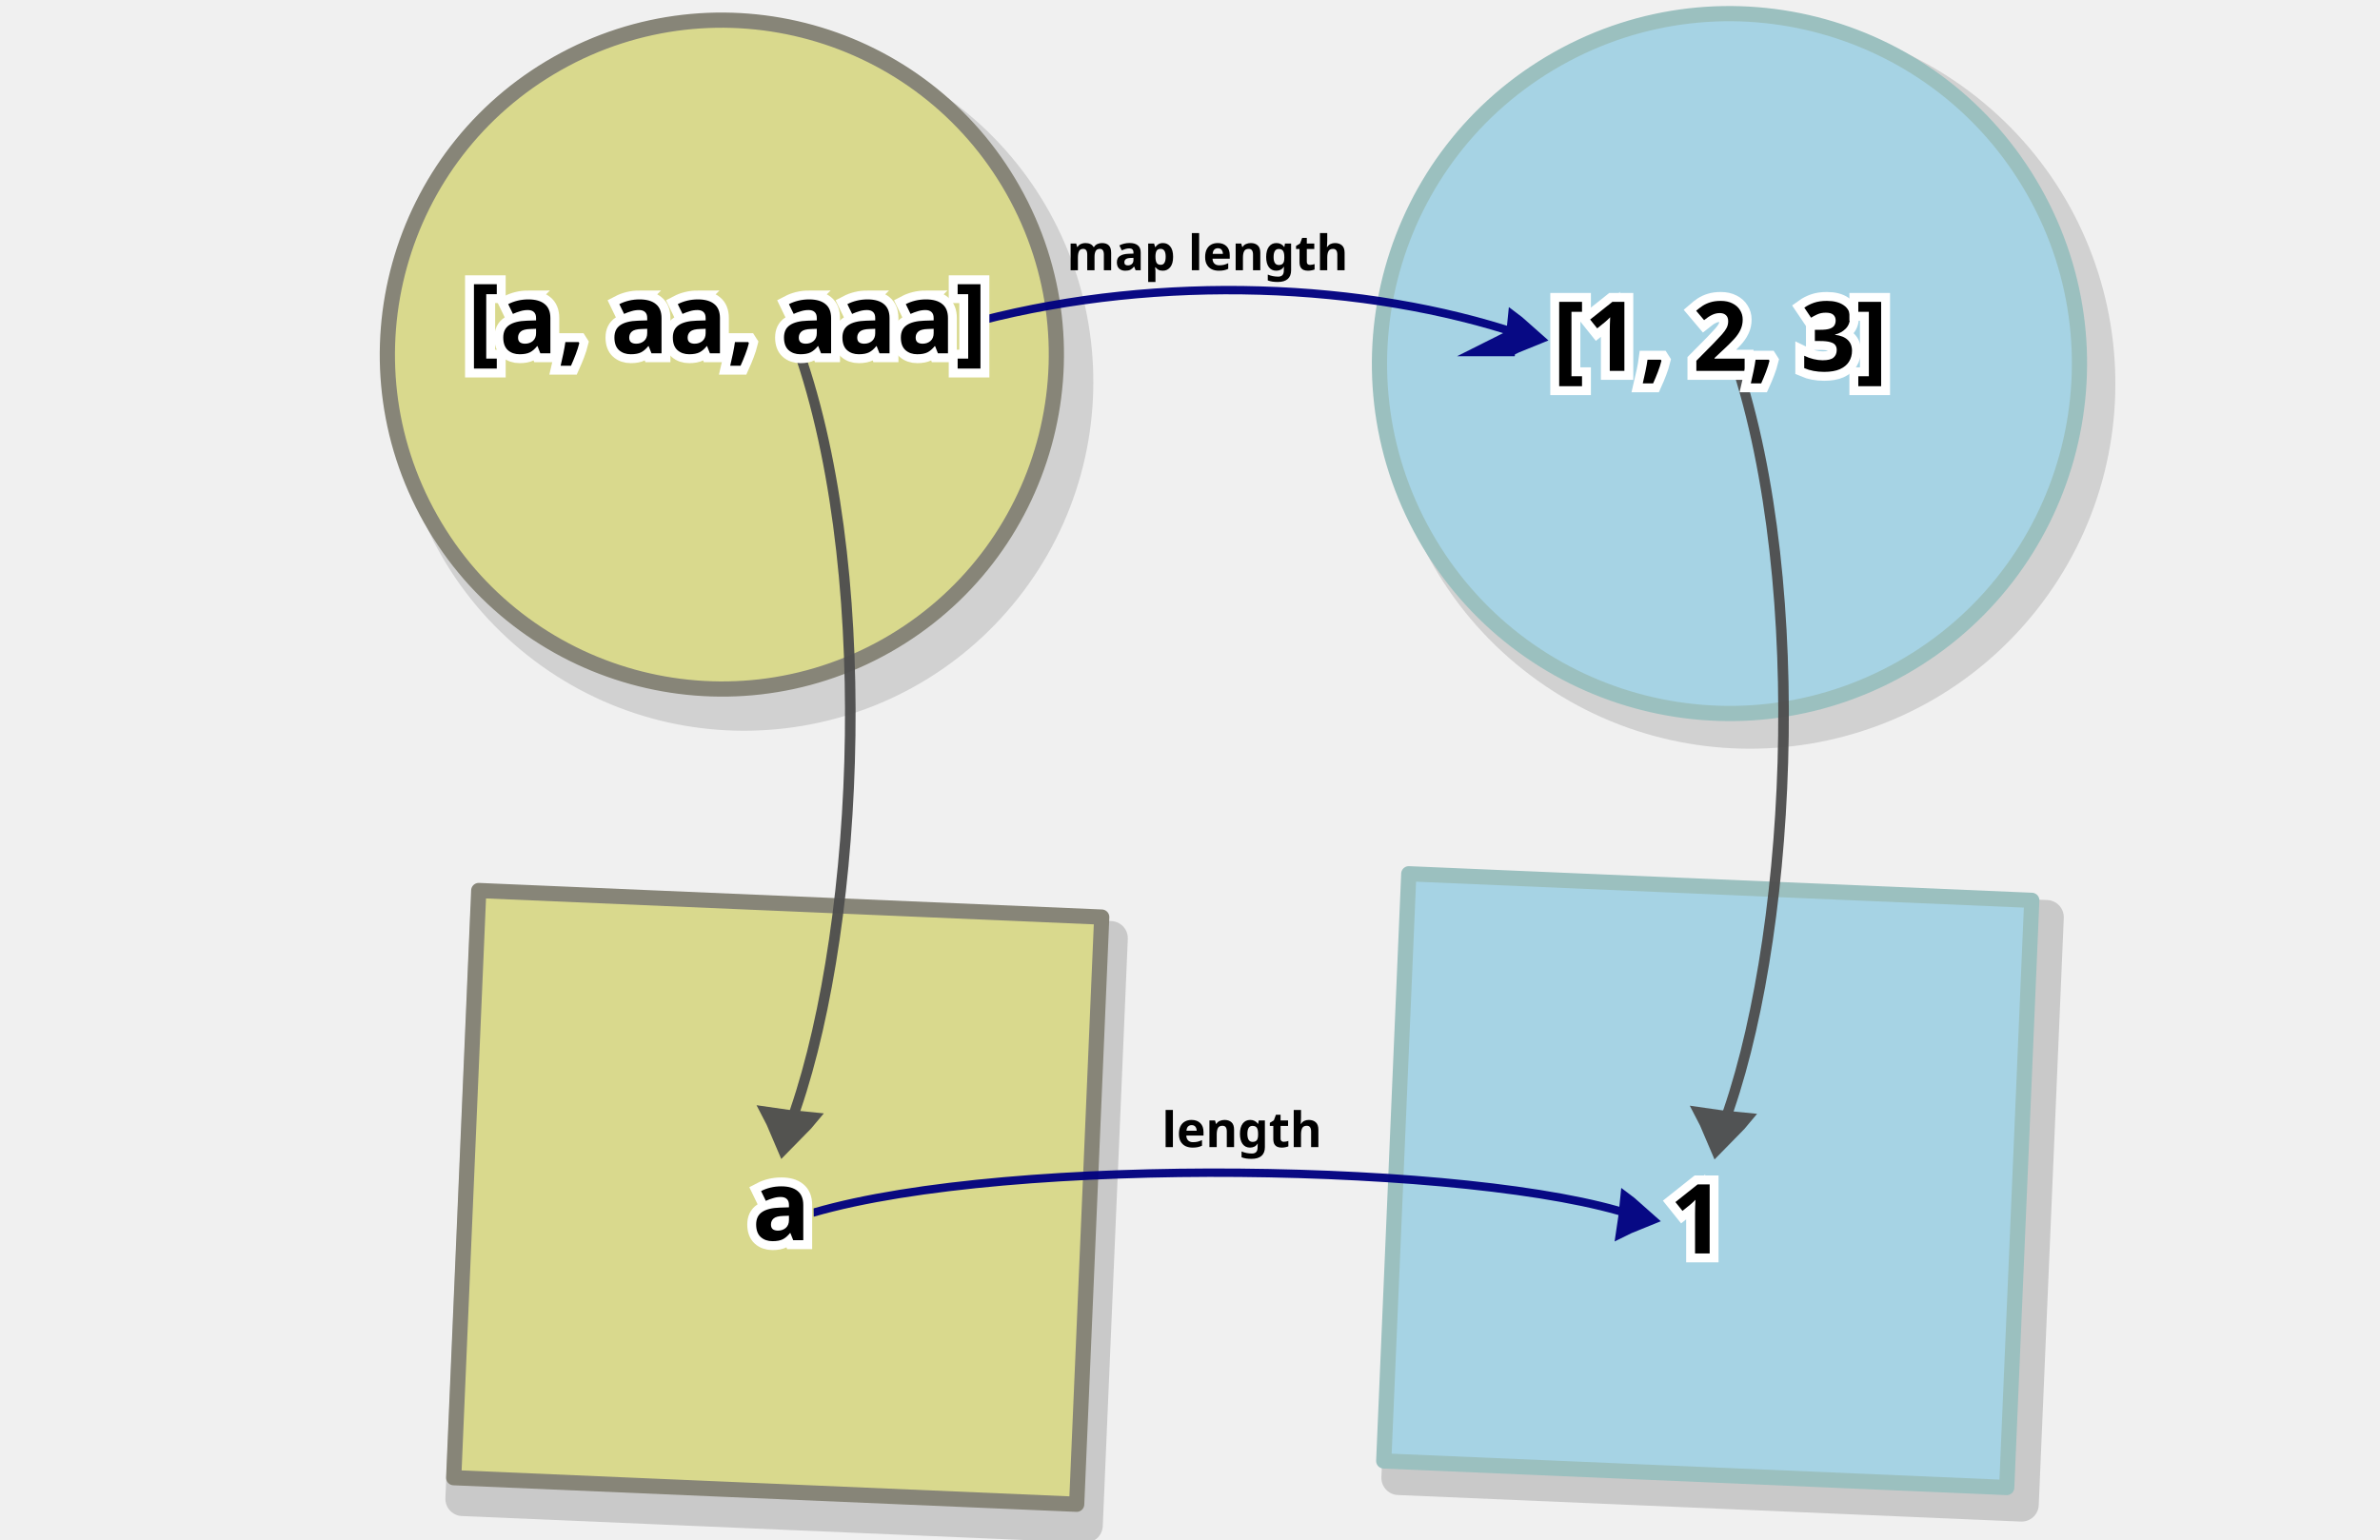
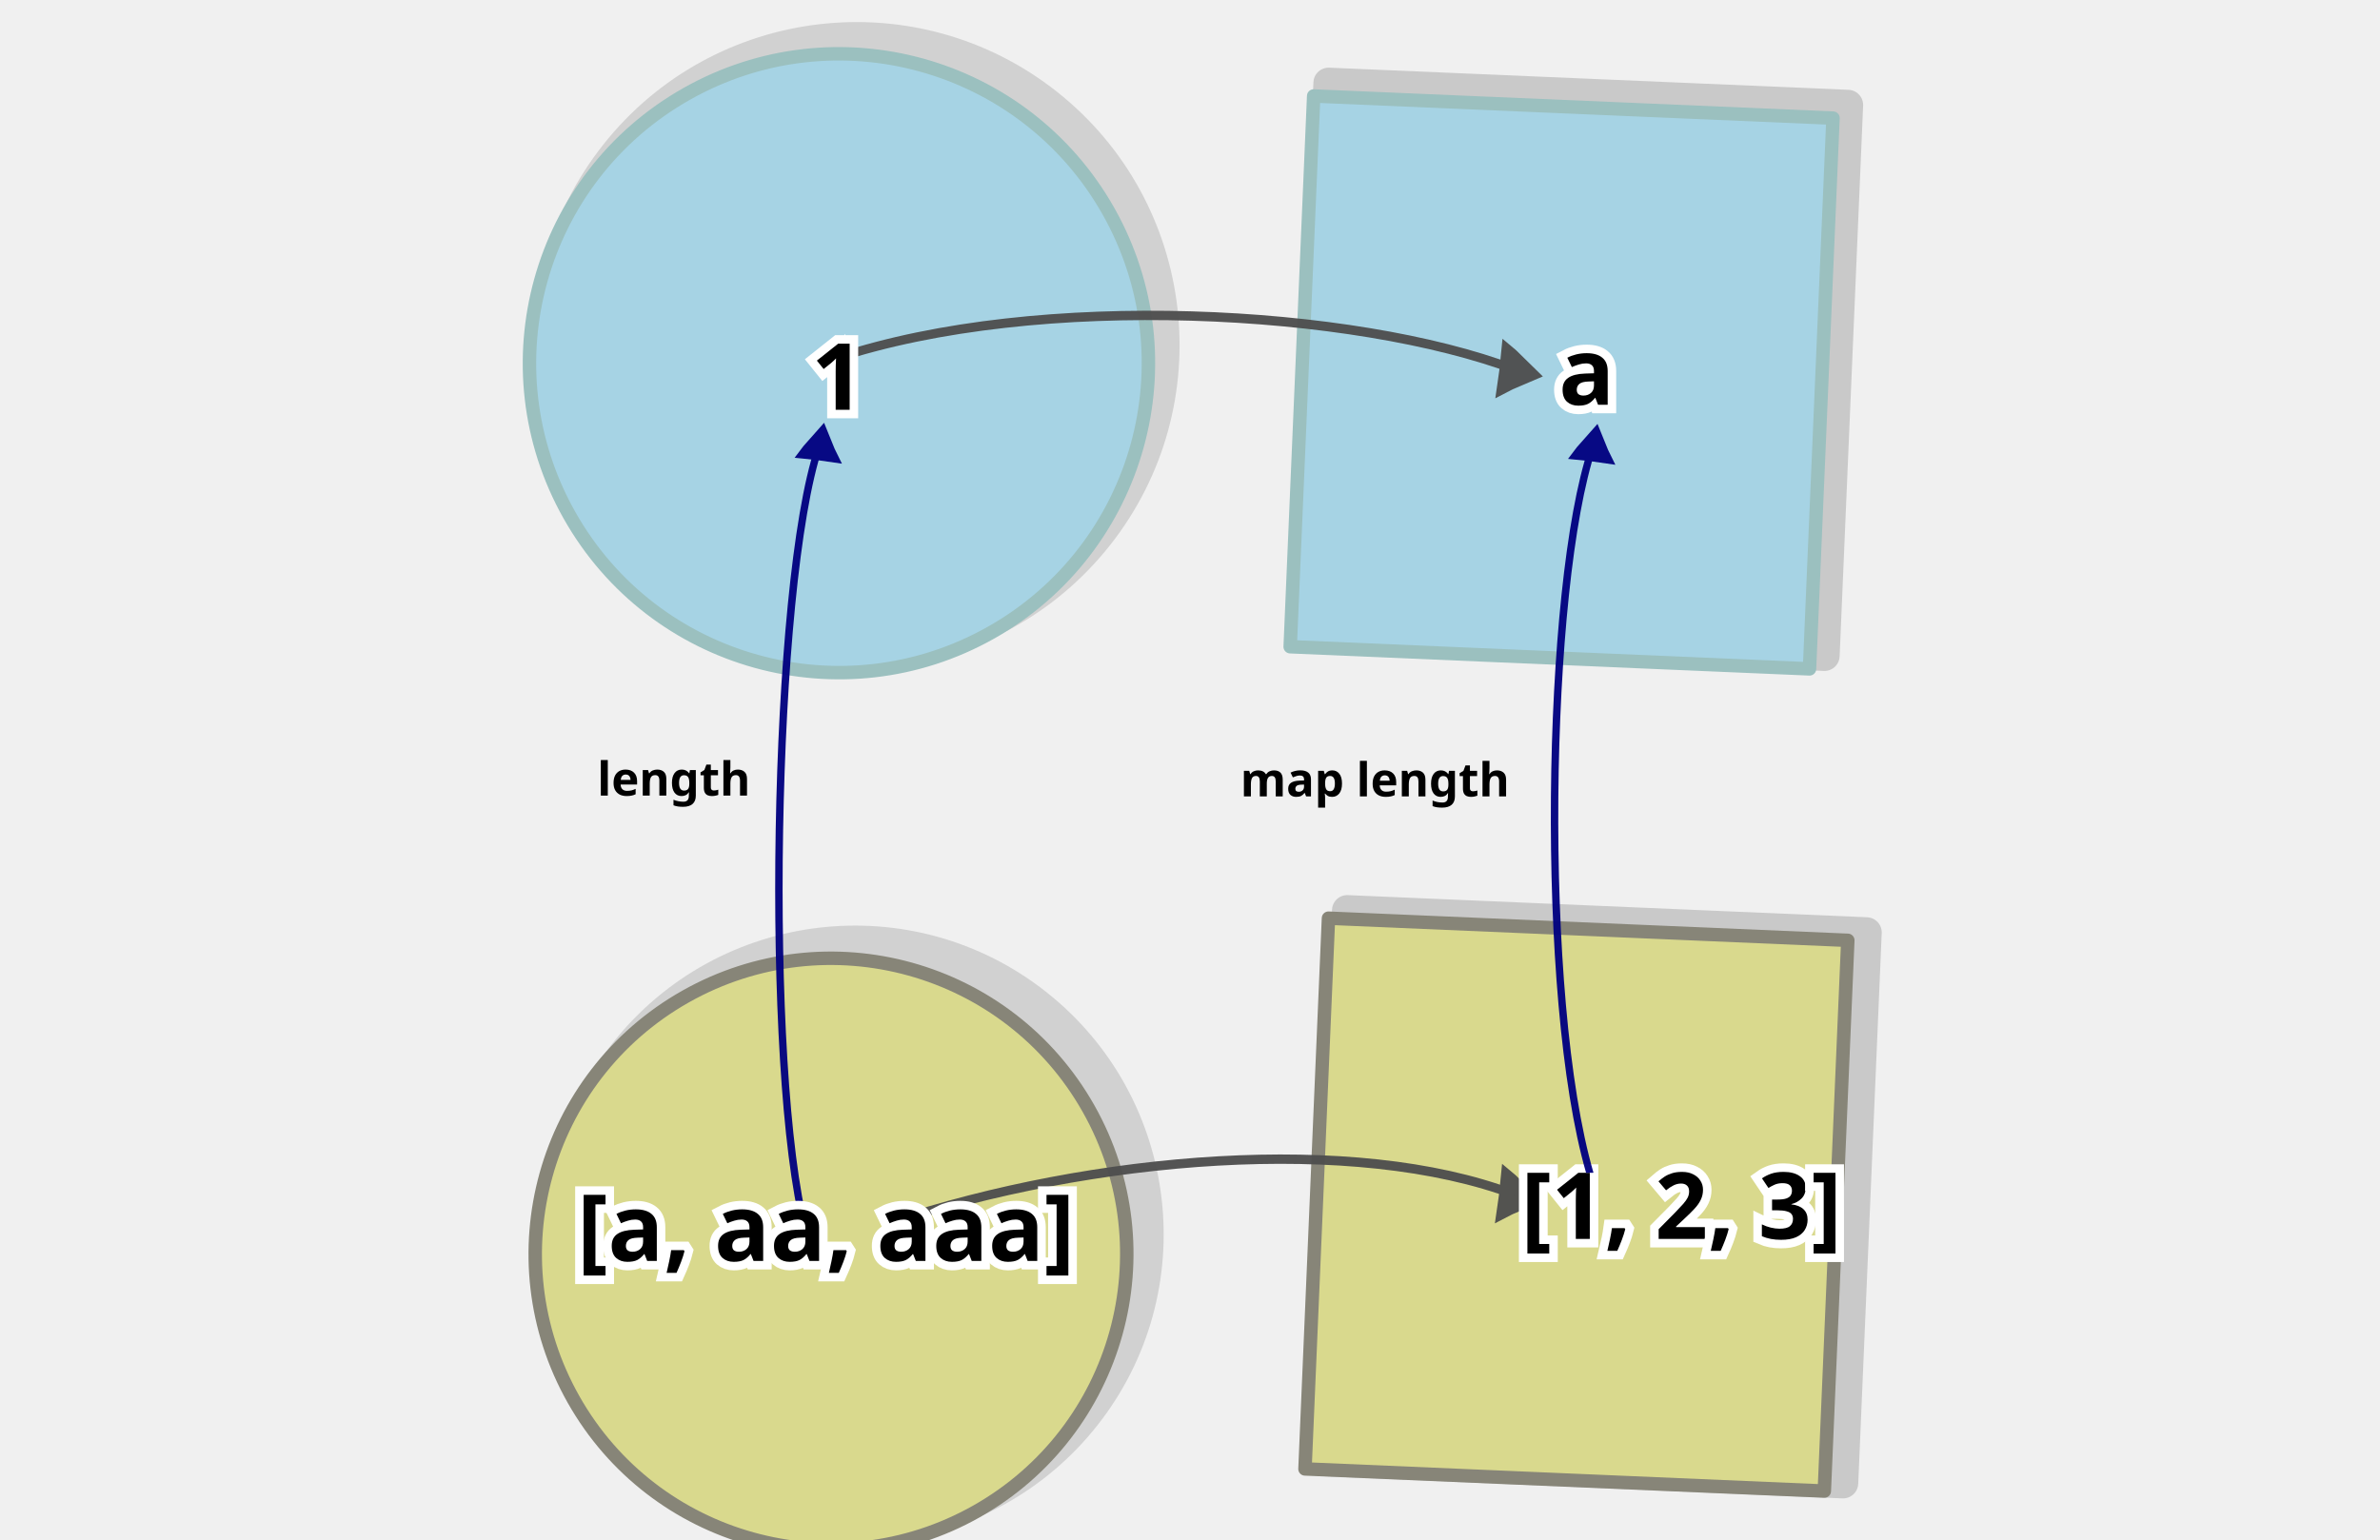
<svg xmlns="http://www.w3.org/2000/svg" viewBox="0 0 1632 1056" version="1.1" id="svg15613" width="17in" height="11in">
  <defs id="defs15617" />
  <g id="layer1" style="display:inline">
    <g id="g42748" transform="matrix(4.328702,0,0,4.328702,-528.4131,203.9865)" />
    <g id="g42748-8" transform="matrix(4.328702,0,0,4.328702,493.6107,217.4656)" />
    <g id="g42748-4" transform="matrix(3.677029,0,0,3.677029,-8.755438,-174.7709)" />
    <g id="g42748-8-6" transform="matrix(3.677029,0,0,3.677029,859.4056,-163.321)" />
-     <g id="g13812" transform="translate(-14.41332,28.38002)">
+     <g id="g13812" transform="matrix(0,-0.8842359,0.8842359,0,379.8809,1310.505)">
      <rect style="opacity:0.162;fill:#000000;fill-opacity:1;stroke:#000000;stroke-width:23.588;stroke-linecap:round;stroke-linejoin:round;stroke-dasharray:none;stroke-opacity:1" id="rect1814-6-6" width="427.577" height="403.094" x="1014.531" y="539.751" transform="rotate(2.441929)" />
      <rect style="fill:#a6d3e4;fill-opacity:1;stroke:#9bc0bf;stroke-width:10.432;stroke-linecap:round;stroke-linejoin:round;stroke-dasharray:none;stroke-opacity:1" id="rect1814-2" width="427.577" height="403.094" x="1003.875" y="528.615" transform="rotate(2.441929)" />
    </g>
-     <g id="g13800" transform="translate(19.68275,48.26997)">
+     <g id="g13800" transform="matrix(0,-0.8842359,0.8842359,0,397.4683,1280.356)">
      <rect style="opacity:0.162;fill:#000000;fill-opacity:1;stroke:#000000;stroke-width:23.588;stroke-linecap:round;stroke-linejoin:round;stroke-dasharray:none;stroke-opacity:1" id="rect1814-6" width="427.577" height="403.094" x="339.002" y="563.087" transform="rotate(2.441929)" />
      <rect style="fill:#d9d98d;fill-opacity:1;stroke:#878578;stroke-width:10.432;stroke-linecap:round;stroke-linejoin:round;stroke-dasharray:none;stroke-opacity:1" id="rect1814" width="427.577" height="403.094" x="332.282" y="548.841" transform="rotate(2.441929)" />
    </g>
-     <g id="g13804">
+     <g id="g13804" transform="matrix(0,-0.8842359,0.8842359,0,354.7862,1297.76)">
      <path id="circle268-7-0-7-1" d="M 642.654,94.407 A 213.376,213.376 0 0 1 677.688,394.126 213.376,213.376 0 0 1 377.969,429.16 213.376,213.376 0 0 1 342.935,129.441 213.376,213.376 0 0 1 642.654,94.407 Z" style="opacity:0.13;stroke:#000000;stroke-width:52.043;stroke-miterlimit:10" />
      <path id="circle2836-7-0-6-5" d="M 694.659,130.369 A 229.34,229.34 0 0 1 607.827,442.865 229.34,229.34 0 0 1 295.331,356.032 229.34,229.34 0 0 1 382.164,43.537 229.34,229.34 0 0 1 694.659,130.369 Z" style="fill:#d9d98d;stroke:#878578;stroke-width:10.432;stroke-miterlimit:10;stroke-dasharray:none" />
    </g>
-     <g id="g13808" transform="translate(0.828125,11.53125)">
+     <g id="g13808" transform="matrix(0,-0.8842359,0.8842359,0,364.9826,1297.028)">
      <path id="circle268-6-9-7-2" d="m 1337.689,76.357 a 223.261,223.261 0 0 1 36.657,313.603 223.261,223.261 0 0 1 -313.603,36.657 223.261,223.261 0 0 1 -36.657,-313.603 223.261,223.261 0 0 1 313.603,-36.657 z" style="opacity:0.13;stroke:#000000;stroke-width:54.454;stroke-miterlimit:10" />
      <path id="circle2818-6-2-7" d="M 1394.017,119.771 A 239.964,239.964 0 0 1 1303.162,446.743 239.964,239.964 0 0 1 976.19,355.888 239.964,239.964 0 0 1 1067.045,28.916 239.964,239.964 0 0 1 1394.017,119.771 Z" style="fill:#a6d3e4;fill-opacity:1;stroke:#9bc0bf;stroke-width:10.432;stroke-miterlimit:10;stroke-dasharray:none;stroke-opacity:1" />
    </g>
  </g>
  <g id="layer3" style="display:inline" />
  <g id="layer2" style="display:inline" transform="translate(23.03125,7.679688)">
-     <g transform="matrix(0.3195951,-0.00242119,-0.02514458,0.760559,940.6863,61.06652)" id="g1482-7-0-1-0-3-9-30-8-72" style="display:inline;opacity:0.954;fill:none;fill-opacity:1;stroke:#000080;stroke-width:11.105;stroke-miterlimit:10;stroke-dasharray:none;stroke-opacity:1">
+     <g transform="matrix(-0.00214091,-0.2825974,0.6725136,0.02223374,396.3704,369.0322)" id="g1482-7-0-1-0-3-9-30-8-72" style="display:inline;opacity:0.954;fill:none;fill-opacity:1;stroke:#000080;stroke-width:11.105;stroke-miterlimit:10;stroke-dasharray:none;stroke-opacity:1">
      <path d="m 243.477,219.392 c 10.632,-2.261 21.733,-4.287 33.136,-6.197 -9.539,-3.52 -19.61,-6.898 -30.216,-10.136 -0.98,5.705 -1.192,10.18 -2.919,16.333 z" id="path1478-7-9-0-19-0-7-30-5-2" style="fill:none;fill-opacity:1;stroke:#000080;stroke-width:24.45;stroke-miterlimit:10;stroke-dasharray:none;stroke-opacity:1" />
-       <path d="m -894.918,195.838 c 381.871,-40.553 821.238,-31.964 1159.519,16.32" id="path1480-1-3-1-5-7-5-92-0-61" style="fill:none;fill-opacity:1;stroke:#000080;stroke-width:7.581;stroke-miterlimit:10;stroke-dasharray:none;stroke-opacity:1;paint-order:markers fill stroke" />
+       <path d="m -1635.699,192.343 c 381.871,-40.553 1562.018,-28.468 1900.3,19.815" id="path1480-1-3-1-5-7-5-92-0-61" style="fill:none;fill-opacity:1;stroke:#000080;stroke-width:7.581;stroke-miterlimit:10;stroke-dasharray:none;stroke-opacity:1;paint-order:markers fill stroke" />
    </g>
-     <g transform="matrix(-0.00184175,0.3707836,-0.9572544,-0.03528119,721.6316,674.7766)" id="g1482-7-0-1-0-3-9-30-8-72-5" style="display:inline;opacity:0.954;fill:none;fill-opacity:1;stroke:#4d4d4d;stroke-width:11.105;stroke-miterlimit:10;stroke-dasharray:none;stroke-opacity:1">
+     <g transform="matrix(0.3278601,0.00162854,-0.03119689,0.8464386,935.2074,631.6231)" id="g1482-7-0-1-0-3-9-30-8-72-5" style="display:inline;opacity:0.954;fill:none;fill-opacity:1;stroke:#4d4d4d;stroke-width:11.105;stroke-miterlimit:10;stroke-dasharray:none;stroke-opacity:1">
      <path d="m 243.477,219.392 c 10.632,-2.261 21.733,-4.287 33.136,-6.197 -9.539,-3.52 -19.61,-6.898 -30.216,-10.136 -0.98,5.705 -1.192,10.18 -2.919,16.333 z" id="path1478-7-9-0-19-0-7-30-5-2-6" style="fill:none;fill-opacity:1;stroke:#4d4d4d;stroke-width:24.45;stroke-miterlimit:10;stroke-dasharray:none;stroke-opacity:1" />
-       <path d="m -1155.408,205.857 c 418.678,-55.437 1081.727,-41.983 1420.009,6.301" id="path1480-1-3-1-5-7-5-92-0-61-3" style="fill:none;fill-opacity:1;stroke:#4d4d4d;stroke-width:7.581;stroke-miterlimit:10;stroke-dasharray:none;stroke-opacity:1;paint-order:markers fill stroke" />
+       <path d="m -1039.464,237.903 c 418.678,-55.437 965.783,-74.028 1304.065,-25.744" id="path1480-1-3-1-5-7-5-92-0-61-3" style="fill:none;fill-opacity:1;stroke:#4d4d4d;stroke-width:7.581;stroke-miterlimit:10;stroke-dasharray:none;stroke-opacity:1;paint-order:markers fill stroke" />
    </g>
-     <g transform="matrix(-0.00184175,0.3707836,-0.9572544,-0.03528119,1361.579,675.0985)" id="g1482-7-0-1-0-3-9-30-8-72-5-9" style="display:inline;opacity:0.954;fill:none;fill-opacity:1;stroke:#4d4d4d;stroke-width:11.105;stroke-miterlimit:10;stroke-dasharray:none;stroke-opacity:1">
+     <g transform="matrix(0.3278601,0.00162854,-0.03119689,0.8464386,935.492,65.75854)" id="g1482-7-0-1-0-3-9-30-8-72-5-9" style="display:inline;opacity:0.954;fill:none;fill-opacity:1;stroke:#4d4d4d;stroke-width:11.105;stroke-miterlimit:10;stroke-dasharray:none;stroke-opacity:1">
      <path d="m 243.477,219.392 c 10.632,-2.261 21.733,-4.287 33.136,-6.197 -9.539,-3.52 -19.61,-6.898 -30.216,-10.136 -0.98,5.705 -1.192,10.18 -2.919,16.333 z" id="path1478-7-9-0-19-0-7-30-5-2-6-1" style="fill:none;fill-opacity:1;stroke:#4d4d4d;stroke-width:24.45;stroke-miterlimit:10;stroke-dasharray:none;stroke-opacity:1" />
      <path d="m -1155.408,205.857 c 418.678,-55.437 1081.727,-41.983 1420.009,6.301" id="path1480-1-3-1-5-7-5-92-0-61-3-2" style="fill:none;fill-opacity:1;stroke:#4d4d4d;stroke-width:7.581;stroke-miterlimit:10;stroke-dasharray:none;stroke-opacity:1;paint-order:markers fill stroke" />
    </g>
-     <g aria-label="[1, 2, 3]" id="text6589" style="font-weight:bold;font-size:69.621px;line-height:1.25;font-family:Sans;-inkscape-font-specification:'Sans Bold';word-spacing:0px;stroke:#ffffff;stroke-width:12.805;stroke-dasharray:none;stroke-opacity:1;paint-order:stroke fill markers" transform="matrix(0.9527977,0,0,0.9527977,173.9786,1075.84)">
+     <g aria-label="[1, 2, 3]" id="text6589" style="font-weight:bold;font-size:69.621px;line-height:1.25;font-family:Sans;-inkscape-font-specification:'Sans Bold';word-spacing:0px;stroke:#ffffff;stroke-width:12.805;stroke-dasharray:none;stroke-opacity:1;paint-order:stroke fill markers" transform="matrix(0.9117064,0,0,0.9117064,189.8009,1635.4)">
      <path d="m 931.782,-859.201 h -16.431 v -60.71 h 16.431 v 7.171 h -7.589 v 46.368 h 7.589 z" id="path6719" style="stroke:#ffffff;stroke-width:12.805;stroke-dasharray:none;stroke-opacity:1;paint-order:stroke fill markers" />
      <path d="m 962.276,-870.201 h -10.513 v -28.754 q 0,-1.81 0.07,-4.734 0.139,-2.924 0.209,-5.152 -0.348,0.418 -1.532,1.532 -1.114,1.044 -2.089,1.88 l -5.709,4.595 -5.082,-6.336 16.013,-12.741 h 8.633 z" id="path6721" style="stroke:#ffffff;stroke-width:12.805;stroke-dasharray:none;stroke-opacity:1;paint-order:stroke fill markers" />
      <path d="m 988.941,-877.511 q -0.905,3.69 -2.576,8.076 -1.671,4.386 -3.411,8.215 h -7.449 q 0.975,-4.108 1.949,-8.772 0.975,-4.665 1.462,-8.285 h 9.538 z" id="path6723" style="stroke:#ffffff;stroke-width:12.805;stroke-dasharray:none;stroke-opacity:1;paint-order:stroke fill markers" />
      <path d="m 1048.815,-870.201 h -34.741 v -7.31 l 12.462,-12.601 q 3.76,-3.899 6.057,-6.475 2.297,-2.646 3.342,-4.734 1.044,-2.158 1.044,-4.595 0,-2.994 -1.671,-4.456 -1.601,-1.462 -4.386,-1.462 -2.854,0 -5.57,1.323 -2.715,1.323 -5.709,3.76 l -5.709,-6.753 q 2.158,-1.88 4.525,-3.481 2.437,-1.601 5.57,-2.576 3.203,-1.044 7.658,-1.044 4.873,0 8.355,1.81 3.551,1.741 5.431,4.804 1.949,2.994 1.949,6.823 0,4.108 -1.671,7.519 -1.601,3.411 -4.734,6.753 -3.063,3.342 -7.449,7.38 l -6.405,5.987 v 0.487 h 21.652 z" id="path6725" style="stroke:#ffffff;stroke-width:12.805;stroke-dasharray:none;stroke-opacity:1;paint-order:stroke fill markers" />
      <path d="m 1066.708,-877.511 q -0.905,3.69 -2.576,8.076 -1.671,4.386 -3.411,8.215 h -7.449 q 0.975,-4.108 1.949,-8.772 0.975,-4.665 1.462,-8.285 h 9.538 z" id="path6727" style="stroke:#ffffff;stroke-width:12.805;stroke-dasharray:none;stroke-opacity:1;paint-order:stroke fill markers" />
      <path d="m 1124.633,-908.771 q 0,5.152 -3.133,8.215 -3.063,3.063 -7.589,4.177 v 0.209 q 5.987,0.696 9.051,3.62 3.133,2.924 3.133,7.867 0,4.317 -2.158,7.798 -2.089,3.411 -6.544,5.43 -4.386,1.949 -11.348,1.949 -8.076,0 -14.342,-2.715 v -8.912 q 3.203,1.601 6.684,2.437 3.551,0.835 6.544,0.835 5.639,0 7.867,-1.949 2.297,-1.949 2.297,-5.5 0,-2.089 -1.044,-3.481 -1.044,-1.462 -3.69,-2.158 -2.576,-0.766 -7.241,-0.766 h -3.76 v -8.076 h 3.829 q 4.595,0 6.962,-0.835 2.437,-0.905 3.272,-2.367 0.905,-1.532 0.905,-3.481 0,-2.646 -1.671,-4.108 -1.601,-1.532 -5.431,-1.532 -3.551,0 -6.196,1.253 -2.576,1.184 -4.386,2.367 l -4.873,-7.241 q 2.924,-2.089 6.823,-3.481 3.968,-1.392 9.399,-1.392 7.658,0 12.114,3.133 4.525,3.063 4.525,8.703 z" id="path6729" style="stroke:#ffffff;stroke-width:12.805;stroke-dasharray:none;stroke-opacity:1;paint-order:stroke fill markers" />
      <path d="m 1130.62,-866.372 h 7.589 v -46.368 h -7.589 v -7.171 h 16.431 v 60.71 h -16.431 z" id="path6731" style="stroke:#ffffff;stroke-width:12.805;stroke-dasharray:none;stroke-opacity:1;paint-order:stroke fill markers" />
    </g>
-     <g aria-label="[a, aa, aaa]" id="text6589-3" style="font-weight:bold;font-size:69.621px;line-height:1.25;font-family:Sans;-inkscape-font-specification:'Sans Bold';word-spacing:0px;display:inline;stroke:#ffffff;stroke-width:12.805;stroke-dasharray:none;stroke-opacity:1;paint-order:stroke fill markers" transform="matrix(0.9527977,0,0,0.9527977,77.73105,1022.879)">
+     <g aria-label="[a, aa, aaa]" id="text6589-3" style="font-weight:bold;font-size:69.621px;line-height:1.25;font-family:Sans;-inkscape-font-specification:'Sans Bold';word-spacing:0px;display:inline;stroke:#ffffff;stroke-width:12.805;stroke-dasharray:none;stroke-opacity:1;paint-order:stroke fill markers" transform="matrix(0.9117064,0,0,0.9117064,162.6435,1611.398)">
      <path d="m 251.771,-816.31 h -16.431 v -60.71 h 16.431 v 7.171 h -7.589 v 46.368 h 7.589 z" id="path6734" style="stroke:#ffffff;stroke-width:12.805;stroke-dasharray:none;stroke-opacity:1;paint-order:stroke fill markers" />
      <path d="m 274.537,-866.089 q 7.658,0 11.696,3.342 4.108,3.272 4.108,10.095 v 25.342 h -7.241 l -2.019,-5.152 h -0.278 q -2.437,3.063 -5.152,4.456 -2.715,1.392 -7.449,1.392 -5.082,0 -8.424,-2.924 -3.342,-2.994 -3.342,-9.12 0,-6.057 4.247,-8.912 4.247,-2.924 12.741,-3.203 l 6.614,-0.209 v -1.671 q 0,-2.994 -1.601,-4.386 -1.532,-1.392 -4.317,-1.392 -2.785,0 -5.43,0.835 -2.646,0.766 -5.291,1.949 l -3.411,-7.032 q 3.063,-1.601 6.753,-2.506 3.76,-0.905 7.798,-0.905 z m 1.462,21.304 q -5.013,0.139 -6.962,1.81 -1.949,1.671 -1.949,4.386 0,2.367 1.392,3.411 1.392,0.975 3.62,0.975 3.342,0 5.639,-1.949 2.297,-2.019 2.297,-5.639 v -3.133 z" id="path6736" style="stroke:#ffffff;stroke-width:12.805;stroke-dasharray:none;stroke-opacity:1;paint-order:stroke fill markers" />
      <path d="m 311.158,-834.621 q -0.905,3.69 -2.576,8.076 -1.671,4.386 -3.411,8.215 h -7.449 q 0.975,-4.108 1.949,-8.772 0.975,-4.665 1.462,-8.285 h 9.538 z" id="path6738" style="stroke:#ffffff;stroke-width:12.805;stroke-dasharray:none;stroke-opacity:1;paint-order:stroke fill markers" />
      <path d="m 354.532,-866.089 q 7.658,0 11.696,3.342 4.108,3.272 4.108,10.095 v 25.342 h -7.241 l -2.019,-5.152 h -0.278 q -2.437,3.063 -5.152,4.456 -2.715,1.392 -7.449,1.392 -5.082,0 -8.424,-2.924 -3.342,-2.994 -3.342,-9.12 0,-6.057 4.247,-8.912 4.247,-2.924 12.741,-3.203 l 6.614,-0.209 v -1.671 q 0,-2.994 -1.601,-4.386 -1.532,-1.392 -4.317,-1.392 -2.785,0 -5.43,0.835 -2.646,0.766 -5.291,1.949 l -3.411,-7.032 q 3.063,-1.601 6.753,-2.506 3.76,-0.905 7.798,-0.905 z m 1.462,21.304 q -5.013,0.139 -6.962,1.81 -1.949,1.671 -1.949,4.386 0,2.367 1.392,3.411 1.392,0.975 3.62,0.975 3.342,0 5.639,-1.949 2.298,-2.019 2.298,-5.639 v -3.133 z" id="path6740" style="stroke:#ffffff;stroke-width:12.805;stroke-dasharray:none;stroke-opacity:1;paint-order:stroke fill markers" />
      <path d="m 396.583,-866.089 q 7.658,0 11.696,3.342 4.108,3.272 4.108,10.095 v 25.342 h -7.241 l -2.019,-5.152 h -0.278 q -2.437,3.063 -5.152,4.456 -2.715,1.392 -7.449,1.392 -5.082,0 -8.424,-2.924 -3.342,-2.994 -3.342,-9.12 0,-6.057 4.247,-8.912 4.247,-2.924 12.741,-3.203 l 6.614,-0.209 v -1.671 q 0,-2.994 -1.601,-4.386 -1.532,-1.392 -4.317,-1.392 -2.785,0 -5.43,0.835 -2.646,0.766 -5.291,1.949 l -3.411,-7.032 q 3.063,-1.601 6.753,-2.506 3.76,-0.905 7.798,-0.905 z m 1.462,21.304 q -5.013,0.139 -6.962,1.81 -1.949,1.671 -1.949,4.386 0,2.367 1.392,3.411 1.392,0.975 3.62,0.975 3.342,0 5.639,-1.949 2.298,-2.019 2.298,-5.639 v -3.133 z" id="path6742" style="stroke:#ffffff;stroke-width:12.805;stroke-dasharray:none;stroke-opacity:1;paint-order:stroke fill markers" />
      <path d="m 433.204,-834.621 q -0.905,3.69 -2.576,8.076 -1.671,4.386 -3.411,8.215 H 419.767 q 0.975,-4.108 1.949,-8.772 0.975,-4.665 1.462,-8.285 h 9.538 z" id="path6744" style="stroke:#ffffff;stroke-width:12.805;stroke-dasharray:none;stroke-opacity:1;paint-order:stroke fill markers" />
      <path d="m 476.578,-866.089 q 7.658,0 11.696,3.342 4.108,3.272 4.108,10.095 v 25.342 h -7.241 l -2.019,-5.152 h -0.278 q -2.437,3.063 -5.152,4.456 -2.715,1.392 -7.449,1.392 -5.082,0 -8.424,-2.924 -3.342,-2.994 -3.342,-9.12 0,-6.057 4.247,-8.912 4.247,-2.924 12.741,-3.203 l 6.614,-0.209 v -1.671 q 0,-2.994 -1.601,-4.386 -1.532,-1.392 -4.317,-1.392 -2.785,0 -5.43,0.835 -2.646,0.766 -5.291,1.949 l -3.411,-7.032 q 3.063,-1.601 6.753,-2.506 3.76,-0.905 7.798,-0.905 z m 1.462,21.304 q -5.013,0.139 -6.962,1.81 -1.949,1.671 -1.949,4.386 0,2.367 1.392,3.411 1.392,0.975 3.62,0.975 3.342,0 5.639,-1.949 2.297,-2.019 2.297,-5.639 v -3.133 z" id="path6746" style="stroke:#ffffff;stroke-width:12.805;stroke-dasharray:none;stroke-opacity:1;paint-order:stroke fill markers" />
      <path d="m 518.629,-866.089 q 7.658,0 11.696,3.342 4.108,3.272 4.108,10.095 v 25.342 h -7.241 l -2.019,-5.152 h -0.278 q -2.437,3.063 -5.152,4.456 -2.715,1.392 -7.449,1.392 -5.082,0 -8.424,-2.924 -3.342,-2.994 -3.342,-9.12 0,-6.057 4.247,-8.912 4.247,-2.924 12.741,-3.203 l 6.614,-0.209 v -1.671 q 0,-2.994 -1.601,-4.386 -1.532,-1.392 -4.317,-1.392 -2.785,0 -5.43,0.835 -2.646,0.766 -5.291,1.949 l -3.411,-7.032 q 3.063,-1.601 6.753,-2.506 3.76,-0.905 7.798,-0.905 z m 1.462,21.304 q -5.013,0.139 -6.962,1.81 -1.949,1.671 -1.949,4.386 0,2.367 1.392,3.411 1.392,0.975 3.62,0.975 3.342,0 5.639,-1.949 2.297,-2.019 2.297,-5.639 v -3.133 z" id="path6748" style="stroke:#ffffff;stroke-width:12.805;stroke-dasharray:none;stroke-opacity:1;paint-order:stroke fill markers" />
      <path d="m 560.681,-866.089 q 7.658,0 11.696,3.342 4.108,3.272 4.108,10.095 v 25.342 h -7.241 l -2.019,-5.152 h -0.278 q -2.437,3.063 -5.152,4.456 -2.715,1.392 -7.449,1.392 -5.082,0 -8.424,-2.924 -3.342,-2.994 -3.342,-9.12 0,-6.057 4.247,-8.912 4.247,-2.924 12.741,-3.203 l 6.614,-0.209 v -1.671 q 0,-2.994 -1.601,-4.386 -1.532,-1.392 -4.317,-1.392 -2.785,0 -5.43,0.835 -2.646,0.766 -5.291,1.949 l -3.411,-7.032 q 3.063,-1.601 6.753,-2.506 3.76,-0.905 7.798,-0.905 z m 1.462,21.304 q -5.013,0.139 -6.962,1.81 -1.949,1.671 -1.949,4.386 0,2.367 1.392,3.411 1.392,0.975 3.62,0.975 3.342,0 5.639,-1.949 2.297,-2.019 2.297,-5.639 v -3.133 z" id="path6750" style="stroke:#ffffff;stroke-width:12.805;stroke-dasharray:none;stroke-opacity:1;paint-order:stroke fill markers" />
      <path d="m 583.447,-823.481 h 7.589 v -46.368 h -7.589 v -7.171 h 16.431 v 60.71 h -16.431 z" id="path6752" style="stroke:#ffffff;stroke-width:12.805;stroke-dasharray:none;stroke-opacity:1;paint-order:stroke fill markers" />
    </g>
-     <g aria-label="map length" id="text11412-6" style="font-weight:bold;font-size:64px;line-height:1.25;font-family:Sans;-inkscape-font-specification:'Sans Bold';text-align:end;word-spacing:0px;text-anchor:end;display:inline" transform="matrix(0.5239328,0,0,0.5239328,362.0544,383.678)">
+     <g aria-label="map length" id="text11412-6" style="font-weight:bold;font-size:64px;line-height:1.25;font-family:Sans;-inkscape-font-specification:'Sans Bold';text-align:end;word-spacing:0px;text-anchor:end;display:inline" transform="matrix(0.5013371,0,0,0.5013371,495.9446,735.6676)">
      <path d="m 707.24,-428.79 q 5.952,0 8.96,3.072 3.072,3.008 3.072,9.728 v 22.784 h -9.536 v -20.416 q 0,-7.552 -5.248,-7.552 -3.776,0 -5.376,2.688 -1.6,2.688 -1.6,7.744 v 17.536 h -9.536 v -20.416 q 0,-7.552 -5.248,-7.552 -3.968,0 -5.504,3.008 -1.472,2.944 -1.472,8.512 v 16.448 h -9.536 v -34.944 h 7.296 l 1.28,4.48 h 0.512 q 1.6,-2.688 4.352,-3.904 2.816,-1.216 5.824,-1.216 3.84,0 6.528,1.28 2.688,1.216 4.096,3.84 h 0.832 q 1.6,-2.688 4.416,-3.904 2.88,-1.216 5.888,-1.216 z" id="path11460" />
      <path d="m 743.401,-428.854 q 7.04,0 10.752,3.072 3.776,3.008 3.776,9.28 v 23.296 h -6.656 l -1.856,-4.736 h -0.256 q -2.24,2.816 -4.736,4.096 -2.496,1.28 -6.848,1.28 -4.672,0 -7.744,-2.688 -3.072,-2.752 -3.072,-8.384 0,-5.568 3.904,-8.192 3.904,-2.688 11.712,-2.944 l 6.08,-0.192 v -1.536 q 0,-2.752 -1.472,-4.032 -1.408,-1.28 -3.968,-1.28 -2.56,0 -4.992,0.768 -2.432,0.704 -4.864,1.792 l -3.136,-6.464 q 2.816,-1.472 6.208,-2.304 3.456,-0.832 7.168,-0.832 z m 1.344,19.584 q -4.608,0.128 -6.4,1.664 -1.792,1.536 -1.792,4.032 0,2.176 1.28,3.136 1.28,0.896 3.328,0.896 3.072,0 5.184,-1.792 2.112,-1.856 2.112,-5.184 v -2.88 z" id="path11462" />
      <path d="m 787.177,-428.79 q 5.888,0 9.536,4.608 3.648,4.544 3.648,13.44 0,8.896 -3.776,13.568 -3.776,4.608 -9.664,4.608 -3.776,0 -6.016,-1.344 -2.24,-1.408 -3.648,-3.136 h -0.512 q 0.512,2.688 0.512,5.12 v 14.08 h -9.536 v -50.304 h 7.744 l 1.344,4.544 h 0.448 q 1.408,-2.112 3.776,-3.648 2.368,-1.536 6.144,-1.536 z m -3.072,7.616 q -3.712,0 -5.248,2.304 -1.472,2.304 -1.6,7.04 v 1.024 q 0,5.056 1.472,7.808 1.536,2.688 5.504,2.688 3.264,0 4.8,-2.688 1.6,-2.752 1.6,-7.872 0,-10.304 -6.528,-10.304 z" id="path11464" />
      <path d="m 834.408,-393.206 h -9.536 v -48.64 h 9.536 z" id="path11466" />
      <path d="m 858.793,-428.79 q 7.232,0 11.456,4.16 4.224,4.096 4.224,11.712 v 4.608 h -22.528 q 0.128,4.032 2.368,6.336 2.304,2.304 6.336,2.304 3.392,0 6.144,-0.64 2.752,-0.704 5.696,-2.112 v 7.36 q -2.56,1.28 -5.44,1.856 -2.816,0.64 -6.848,0.64 -5.248,0 -9.28,-1.92 -4.032,-1.984 -6.336,-5.952 -2.304,-3.968 -2.304,-9.984 0,-6.144 2.048,-10.176 2.112,-4.096 5.824,-6.144 3.712,-2.048 8.64,-2.048 z m 0.064,6.784 q -2.752,0 -4.608,1.792 -1.792,1.792 -2.112,5.568 h 13.376 q -0.064,-3.2 -1.664,-5.248 -1.6,-2.112 -4.992,-2.112 z" id="path11468" />
      <path d="m 902.056,-428.79 q 5.632,0 9.024,3.072 3.392,3.008 3.392,9.728 v 22.784 h -9.536 v -20.416 q 0,-3.776 -1.344,-5.632 -1.344,-1.92 -4.288,-1.92 -4.352,0 -5.952,3.008 -1.6,2.944 -1.6,8.512 v 16.448 h -9.536 v -34.944 h 7.296 l 1.28,4.48 h 0.512 q 1.664,-2.688 4.544,-3.904 2.944,-1.216 6.208,-1.216 z" id="path11470" />
      <path d="m 935.592,-428.79 q 6.464,0 10.112,5.12 h 0.256 l 0.768,-4.48 h 8.064 v 35.008 q 0,7.488 -4.416,11.392 -4.416,3.904 -13.056,3.904 -3.712,0 -6.912,-0.448 -3.136,-0.448 -6.144,-1.6 v -7.616 q 6.464,2.688 13.632,2.688 7.36,0 7.36,-7.936 v -0.704 q 0,-1.088 0.064,-2.24 0.128,-1.152 0.192,-2.048 h -0.256 q -1.792,2.752 -4.288,3.968 -2.496,1.216 -5.632,1.216 -6.208,0 -9.728,-4.736 -3.456,-4.8 -3.456,-13.312 0,-8.576 3.584,-13.376 3.584,-4.8 9.856,-4.8 z m 3.008,7.744 q -6.72,0 -6.72,10.56 0,10.432 6.848,10.432 3.648,0 5.376,-2.048 1.792,-2.112 1.792,-7.296 v -1.152 q 0,-5.632 -1.728,-8.064 -1.728,-2.432 -5.568,-2.432 z" id="path11472" />
      <path d="m 979.496,-400.182 q 1.6,0 3.072,-0.32 1.472,-0.32 2.944,-0.768 v 7.104 q -1.536,0.64 -3.84,1.088 -2.24,0.512 -4.928,0.512 -3.136,0 -5.632,-1.024 -2.432,-1.024 -3.904,-3.52 -1.408,-2.56 -1.408,-7.04 v -16.832 h -4.544 v -4.032 l 5.248,-3.2 2.752,-7.36 h 6.08 v 7.424 h 9.792 v 7.168 h -9.792 v 16.832 q 0,1.984 1.152,3.008 1.152,0.96 3.008,0.96 z" id="path11474" />
      <path d="m 1002.088,-431.926 q 0,2.56 -0.192,4.928 -0.128,2.368 -0.256,3.328 h 0.512 q 1.664,-2.688 4.288,-3.904 2.624,-1.216 5.824,-1.216 5.696,0 9.088,3.072 3.456,3.008 3.456,9.728 v 22.784 h -9.536 v -20.416 q 0,-7.552 -5.632,-7.552 -4.288,0 -5.952,3.008 -1.6,2.944 -1.6,8.512 v 16.448 h -9.536 v -48.64 h 9.536 z" id="path11476" />
    </g>
-     <g aria-label="map length" id="text11412-6-1" style="font-weight:bold;font-size:64px;line-height:1.25;font-family:Sans;-inkscape-font-specification:'Sans Bold';text-align:end;word-spacing:0px;text-anchor:end;display:inline" transform="matrix(0.5239328,0,0,0.5239328,344.0722,985.0975)">
+     <g aria-label="map length" id="text11412-6-1" style="font-weight:bold;font-size:64px;line-height:1.25;font-family:Sans;-inkscape-font-specification:'Sans Bold';text-align:end;word-spacing:0px;text-anchor:end;display:inline" transform="matrix(0.5013371,0,0,0.5013371,-24.57713,735.1122)">
      <path d="m 834.408,-393.206 h -9.536 v -48.64 h 9.536 z" id="path11466-2" />
      <path d="m 858.793,-428.79 q 7.232,0 11.456,4.16 4.224,4.096 4.224,11.712 v 4.608 h -22.528 q 0.128,4.032 2.368,6.336 2.304,2.304 6.336,2.304 3.392,0 6.144,-0.64 2.752,-0.704 5.696,-2.112 v 7.36 q -2.56,1.28 -5.44,1.856 -2.816,0.64 -6.848,0.64 -5.248,0 -9.28,-1.92 -4.032,-1.984 -6.336,-5.952 -2.304,-3.968 -2.304,-9.984 0,-6.144 2.048,-10.176 2.112,-4.096 5.824,-6.144 3.712,-2.048 8.64,-2.048 z m 0.064,6.784 q -2.752,0 -4.608,1.792 -1.792,1.792 -2.112,5.568 h 13.376 q -0.064,-3.2 -1.664,-5.248 -1.6,-2.112 -4.992,-2.112 z" id="path11468-0" />
      <path d="m 902.056,-428.79 q 5.632,0 9.024,3.072 3.392,3.008 3.392,9.728 v 22.784 h -9.536 v -20.416 q 0,-3.776 -1.344,-5.632 -1.344,-1.92 -4.288,-1.92 -4.352,0 -5.952,3.008 -1.6,2.944 -1.6,8.512 v 16.448 h -9.536 v -34.944 h 7.296 l 1.28,4.48 h 0.512 q 1.664,-2.688 4.544,-3.904 2.944,-1.216 6.208,-1.216 z" id="path11470-2" />
      <path d="m 935.592,-428.79 q 6.464,0 10.112,5.12 h 0.256 l 0.768,-4.48 h 8.064 v 35.008 q 0,7.488 -4.416,11.392 -4.416,3.904 -13.056,3.904 -3.712,0 -6.912,-0.448 -3.136,-0.448 -6.144,-1.6 v -7.616 q 6.464,2.688 13.632,2.688 7.36,0 7.36,-7.936 v -0.704 q 0,-1.088 0.064,-2.24 0.128,-1.152 0.192,-2.048 h -0.256 q -1.792,2.752 -4.288,3.968 -2.496,1.216 -5.632,1.216 -6.208,0 -9.728,-4.736 -3.456,-4.8 -3.456,-13.312 0,-8.576 3.584,-13.376 3.584,-4.8 9.856,-4.8 z m 3.008,7.744 q -6.72,0 -6.72,10.56 0,10.432 6.848,10.432 3.648,0 5.376,-2.048 1.792,-2.112 1.792,-7.296 v -1.152 q 0,-5.632 -1.728,-8.064 -1.728,-2.432 -5.568,-2.432 z" id="path11472-3" />
      <path d="m 979.496,-400.182 q 1.6,0 3.072,-0.32 1.472,-0.32 2.944,-0.768 v 7.104 q -1.536,0.64 -3.84,1.088 -2.24,0.512 -4.928,0.512 -3.136,0 -5.632,-1.024 -2.432,-1.024 -3.904,-3.52 -1.408,-2.56 -1.408,-7.04 v -16.832 h -4.544 v -4.032 l 5.248,-3.2 2.752,-7.36 h 6.08 v 7.424 h 9.792 v 7.168 h -9.792 v 16.832 q 0,1.984 1.152,3.008 1.152,0.96 3.008,0.96 z" id="path11474-7" />
      <path d="m 1002.088,-431.926 q 0,2.56 -0.192,4.928 -0.128,2.368 -0.256,3.328 h 0.512 q 1.664,-2.688 4.288,-3.904 2.624,-1.216 5.824,-1.216 5.696,0 9.088,3.072 3.456,3.008 3.456,9.728 v 22.784 h -9.536 v -20.416 q 0,-7.552 -5.632,-7.552 -4.288,0 -5.952,3.008 -1.6,2.944 -1.6,8.512 v 16.448 h -9.536 v -48.64 h 9.536 z" id="path11476-5" />
    </g>
-     <path d="m 1149.308,852.008 h -10.017 v -27.396 q 0,-1.725 0.066,-4.511 0.133,-2.786 0.199,-4.909 -0.332,0.398 -1.459,1.459 -1.061,0.995 -1.99,1.791 l -5.439,4.378 -4.843,-6.037 15.257,-12.139 h 8.226 z" id="path6765" style="font-weight:bold;font-size:69.621px;line-height:1.25;font-family:Sans;-inkscape-font-specification:'Sans Bold';word-spacing:0px;stroke:#ffffff;stroke-width:12.201;stroke-dasharray:none;stroke-opacity:1;paint-order:stroke fill markers" />
-     <path d="m 512.724,805.985 q 7.297,0 11.144,3.184 3.914,3.118 3.914,9.619 v 24.146 h -6.899 l -1.924,-4.909 h -0.265 q -2.322,2.919 -4.909,4.245 -2.587,1.327 -7.098,1.327 -4.842,0 -8.027,-2.786 -3.184,-2.852 -3.184,-8.69 0,-5.771 4.046,-8.491 4.046,-2.786 12.139,-3.051 l 6.302,-0.199 v -1.592 q 0,-2.852 -1.526,-4.179 -1.459,-1.327 -4.113,-1.327 -2.653,0 -5.174,0.796 -2.521,0.73 -5.041,1.857 l -3.25,-6.7 q 2.919,-1.526 6.434,-2.388 3.582,-0.862 7.43,-0.862 z m 1.393,20.298 q -4.776,0.133 -6.634,1.725 -1.857,1.592 -1.857,4.179 0,2.255 1.327,3.25 1.327,0.929 3.449,0.929 3.184,0 5.373,-1.857 2.189,-1.924 2.189,-5.373 v -2.985 z" id="path6786" style="font-weight:bold;font-size:69.621px;line-height:1.25;font-family:Sans;-inkscape-font-specification:'Sans Bold';word-spacing:0px;stroke:#ffffff;stroke-width:12.201;stroke-dasharray:none;stroke-opacity:1;paint-order:stroke fill markers" />
-     <g transform="matrix(0.3195951,-0.00242119,-0.02514458,0.760559,1017.741,665.1774)" id="g1482-7-0-1-0-3-9-30-8-72-0" style="display:inline;opacity:0.954;fill:none;fill-opacity:1;stroke:#000080;stroke-width:11.105;stroke-miterlimit:10;stroke-dasharray:none;stroke-opacity:1">
+     <path d="m 559.589,273.351 h -9.585 v -26.215 q 0,-1.65 0.063,-4.316 0.127,-2.666 0.19,-4.697 -0.317,0.381 -1.396,1.396 -1.016,0.952 -1.904,1.714 l -5.205,4.189 -4.634,-5.776 14.599,-11.616 h 7.871 z" id="path6765" style="font-weight:bold;font-size:69.621px;line-height:1.25;font-family:Sans;-inkscape-font-specification:'Sans Bold';word-spacing:0px;stroke:#ffffff;stroke-width:11.674;stroke-dasharray:none;stroke-opacity:1;paint-order:stroke fill markers" />
+     <path d="m 1064.968,234.56 q 6.982,0 10.664,3.047 3.745,2.983 3.745,9.204 v 23.105 h -6.601 l -1.841,-4.697 h -0.254 q -2.222,2.793 -4.697,4.062 -2.475,1.269 -6.792,1.269 -4.634,0 -7.68,-2.666 -3.047,-2.729 -3.047,-8.315 0,-5.522 3.872,-8.125 3.872,-2.666 11.616,-2.92 l 6.03,-0.19 v -1.523 q 0,-2.729 -1.46,-3.999 -1.396,-1.269 -3.935,-1.269 -2.539,0 -4.951,0.762 -2.412,0.698 -4.824,1.777 l -3.11,-6.411 q 2.793,-1.46 6.157,-2.285 3.428,-0.825 7.109,-0.825 z m 1.333,19.423 q -4.57,0.127 -6.347,1.65 -1.777,1.523 -1.777,3.999 0,2.158 1.27,3.11 1.27,0.889 3.301,0.889 3.047,0 5.141,-1.777 2.095,-1.841 2.095,-5.141 v -2.856 z" id="path6786" style="font-weight:bold;font-size:69.621px;line-height:1.25;font-family:Sans;-inkscape-font-specification:'Sans Bold';word-spacing:0px;stroke:#ffffff;stroke-width:11.674;stroke-dasharray:none;stroke-opacity:1;paint-order:stroke fill markers" />
+     <g transform="matrix(-0.00214091,-0.2825974,0.6725136,0.02223374,926.7193,369.7923)" id="g1482-7-0-1-0-3-9-30-8-72-0" style="display:inline;opacity:0.954;fill:none;fill-opacity:1;stroke:#000080;stroke-width:11.105;stroke-miterlimit:10;stroke-dasharray:none;stroke-opacity:1">
      <path d="m 243.477,219.392 c 10.632,-2.261 21.733,-4.287 33.136,-6.197 -9.539,-3.52 -19.61,-6.898 -30.216,-10.136 -0.98,5.705 -1.192,10.18 -2.919,16.333 z" id="path1478-7-9-0-19-0-7-30-5-2-62" style="fill:none;fill-opacity:1;stroke:#000080;stroke-width:24.45;stroke-miterlimit:10;stroke-dasharray:none;stroke-opacity:1" />
      <path d="m -1494.648,204.003 c 420.95,-50.474 1420.968,-40.128 1759.249,8.155" id="path1480-1-3-1-5-7-5-92-0-61-6" style="fill:none;fill-opacity:1;stroke:#000080;stroke-width:7.581;stroke-miterlimit:10;stroke-dasharray:none;stroke-opacity:1;paint-order:markers fill stroke" />
    </g>
  </g>
</svg>
